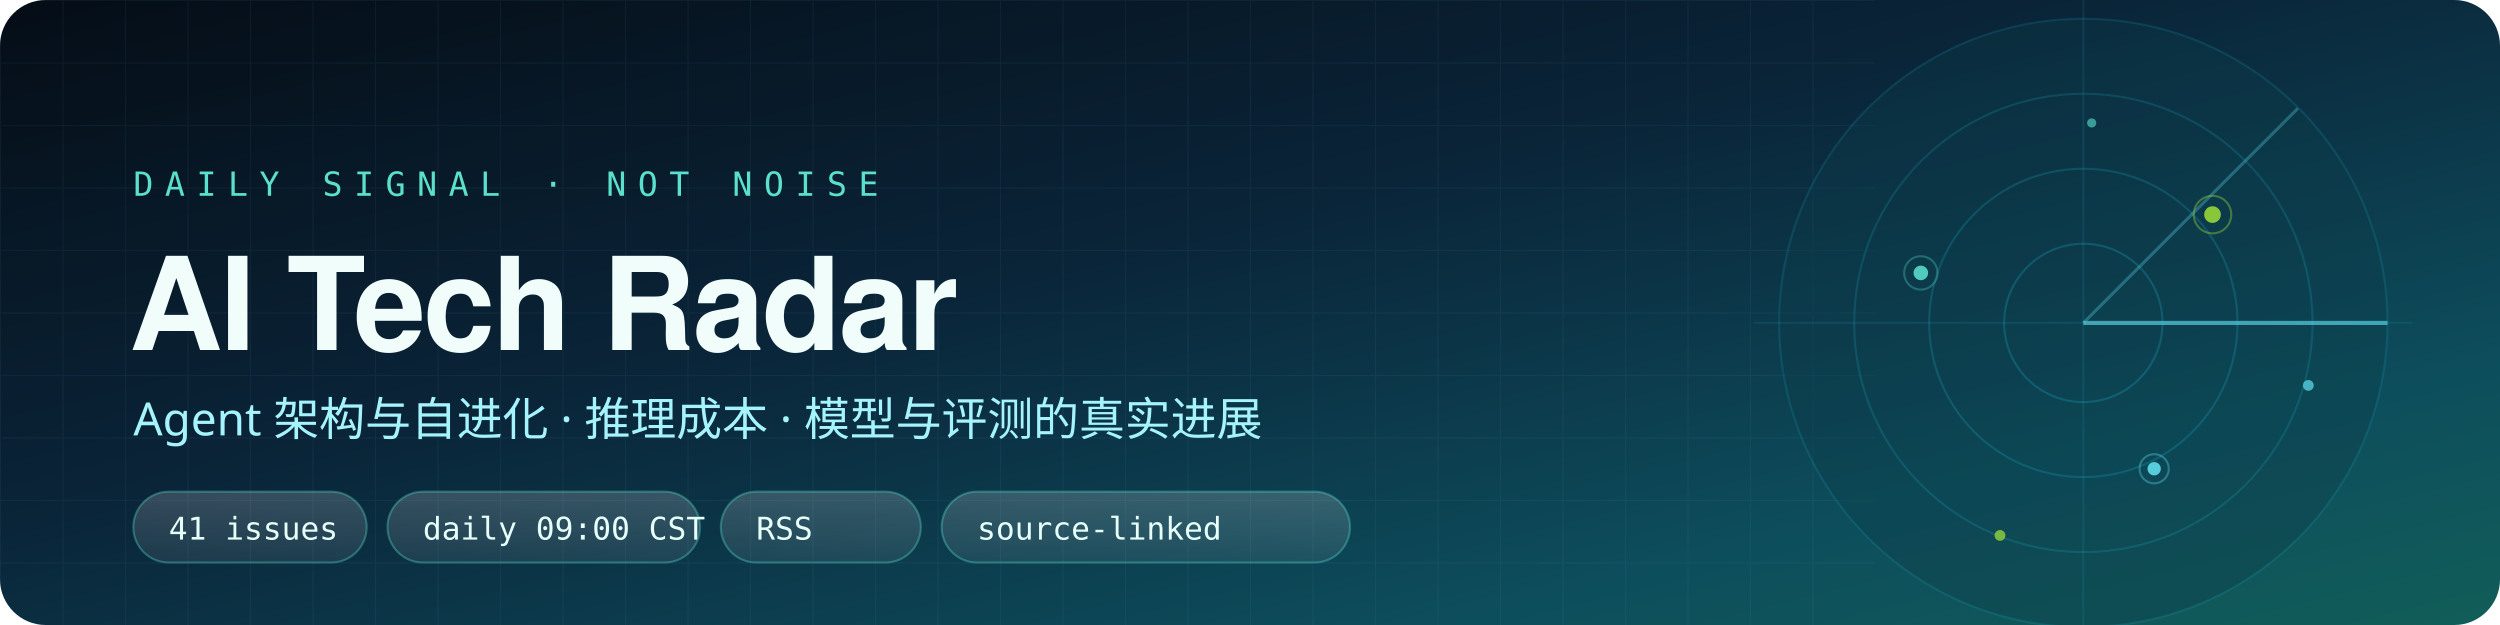
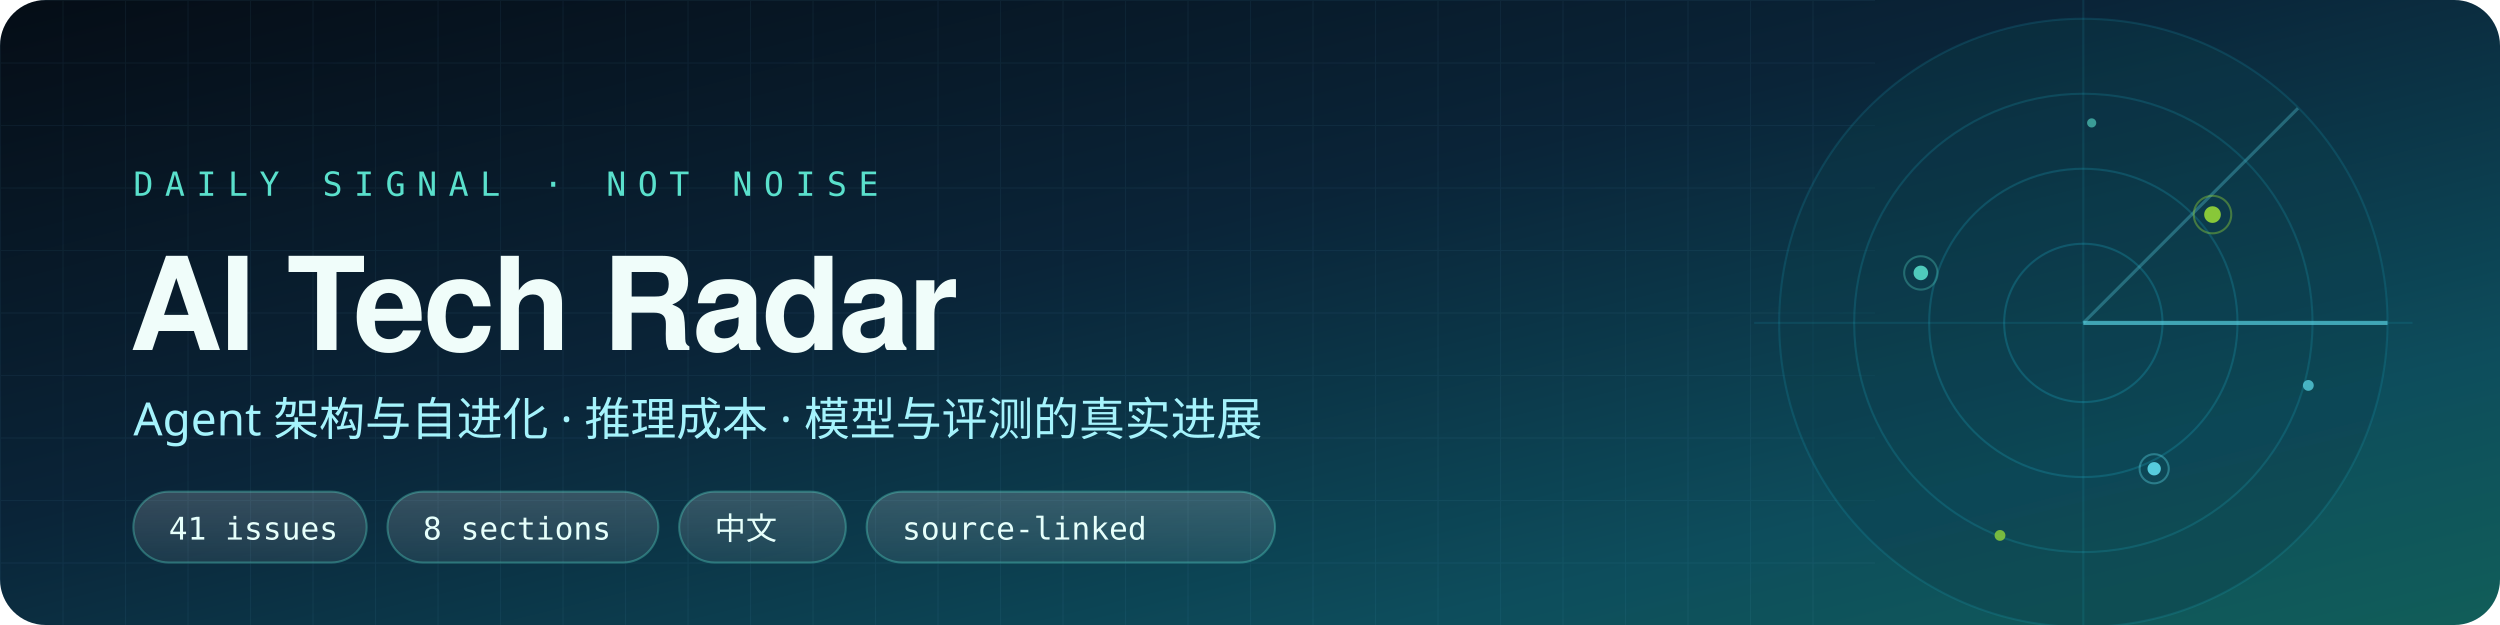
<svg xmlns="http://www.w3.org/2000/svg" viewBox="0 0 1200 300" width="1200" height="300" role="img" aria-label="AI Tech Radar - 每日 AI 技术雷达">
  <defs>
    <linearGradient id="sky" x1="0" y1="0" x2="1" y2="1">
      <stop offset="0%" stop-color="#050d16" />
      <stop offset="42%" stop-color="#0a2438" />
      <stop offset="78%" stop-color="#0d4d5c" />
      <stop offset="100%" stop-color="#115e59" />
    </linearGradient>
    <radialGradient id="sweep" cx="0" cy="0" r="1" gradientUnits="userSpaceOnUse" gradientTransform="translate(1000 155) scale(150)">
      <stop offset="0%" stop-color="#22d3ee" stop-opacity="0.55" />
      <stop offset="55%" stop-color="#22d3ee" stop-opacity="0.16" />
      <stop offset="100%" stop-color="#22d3ee" stop-opacity="0" />
    </radialGradient>
    <linearGradient id="chip" x1="0" y1="0" x2="0" y2="1">
      <stop offset="0%" stop-color="#ffffff" stop-opacity="0.18" />
      <stop offset="100%" stop-color="#ffffff" stop-opacity="0.07" />
    </linearGradient>
    <pattern id="grid" width="30" height="30" patternUnits="userSpaceOnUse">
      <path d="M30 0 H0 V30" fill="none" stroke="#7dd3fc" stroke-opacity="0.07" stroke-width="1" />
    </pattern>
    <clipPath id="rr">
      <rect width="1200" height="300" rx="22" />
    </clipPath>
  </defs>
  <g clip-path="url(#rr)">
    <rect width="1200" height="300" fill="url(#sky)" />
    <rect width="900" height="300" fill="url(#grid)" />
    <g transform="translate(1000 155)">
      <circle r="146" fill="#0b3b4a" opacity="0.45" />
      <circle r="146" fill="none" stroke="#22d3ee" stroke-opacity="0.16" />
      <circle r="110" fill="none" stroke="#22d3ee" stroke-opacity="0.18" />
      <circle r="74" fill="none" stroke="#22d3ee" stroke-opacity="0.21" />
      <circle r="38" fill="none" stroke="#22d3ee" stroke-opacity="0.24" />
      <path d="M-158 0 H158" stroke="#22d3ee" stroke-opacity="0.12" stroke-width="1" />
      <path d="M0 -158 V158" stroke="#22d3ee" stroke-opacity="0.12" stroke-width="1" />
      <circle r="146" fill="url(#sweep)" />
      <path d="M0 0 L146 0" stroke="#67e8f9" stroke-opacity="0.7" stroke-width="2" />
      <path d="M0 0 L103 -103" stroke="#67e8f9" stroke-opacity="0.35" stroke-width="1.5" />
      <circle cx="62" cy="-52" r="4" fill="#a3e635" />
      <circle cx="62" cy="-52" r="9" fill="none" stroke="#a3e635" stroke-opacity="0.45" />
      <circle cx="34" cy="70" r="3.2" fill="#67e8f9" />
      <circle cx="34" cy="70" r="7" fill="none" stroke="#67e8f9" stroke-opacity="0.4" />
      <circle cx="-78" cy="-24" r="3.5" fill="#5eead4" />
      <circle cx="-78" cy="-24" r="8" fill="none" stroke="#5eead4" stroke-opacity="0.35" />
      <circle cx="-40" cy="102" r="2.6" fill="#a3e635" opacity="0.85" />
      <circle cx="108" cy="30" r="2.6" fill="#67e8f9" opacity="0.8" />
      <circle cx="4" cy="-96" r="2.2" fill="#5eead4" opacity="0.7" />
    </g>
    <rect width="1200" height="300" fill="url(#sky)" opacity="0.18" />
  </g>
  <text x="64" y="94" font-family="'SF Mono',Menlo,Consolas,monospace" font-size="16" letter-spacing="5.5" fill="#5eead4" opacity="0.95">DAILY SIGNAL · NOT NOISE</text>
  <text x="62" y="168" font-family="-apple-system,'Segoe UI',Helvetica,Arial,sans-serif" font-size="62" font-weight="700" letter-spacing="-1.2" fill="#f0fdfa">AI Tech Radar</text>
  <text x="64" y="209" font-family="'PingFang SC','Hiragino Sans GB','Microsoft YaHei',sans-serif" font-size="22" fill="#a5f3fc">Agent 架构与自进化 · 推理成本 · 模型与评测的真实进展</text>
  <g font-family="'SF Mono',Menlo,Consolas,monospace" font-size="15" fill="#e6fffb">
    <rect x="64" y="236" width="112" height="34" rx="17" fill="url(#chip)" stroke="#5eead4" stroke-opacity="0.32" />
    <text x="81" y="259">41 issues</text>
-     <rect x="186" y="236" width="150" height="34" rx="17" fill="url(#chip)" stroke="#5eead4" stroke-opacity="0.32" />
-     <text x="203" y="259">daily 09:00 CST</text>
-     <rect x="346" y="236" width="96" height="34" rx="17" fill="url(#chip)" stroke="#5eead4" stroke-opacity="0.32" />
-     <text x="363" y="259">RSS</text>
-     <rect x="452" y="236" width="196" height="34" rx="17" fill="url(#chip)" stroke="#5eead4" stroke-opacity="0.32" />
-     <text x="469" y="259">source-linked</text>
+     <rect x="186" y="236" width="130" height="34" rx="17" fill="url(#chip)" stroke="#5eead4" stroke-opacity="0.32" />
+     <text x="203" y="259">8 sections</text>
+     <rect x="326" y="236" width="80" height="34" rx="17" fill="url(#chip)" stroke="#5eead4" stroke-opacity="0.32" />
+     <text x="343" y="259">中文</text>
+     <rect x="416" y="236" width="196" height="34" rx="17" fill="url(#chip)" stroke="#5eead4" stroke-opacity="0.32" />
+     <text x="433" y="259">source-linked</text>
  </g>
</svg>
